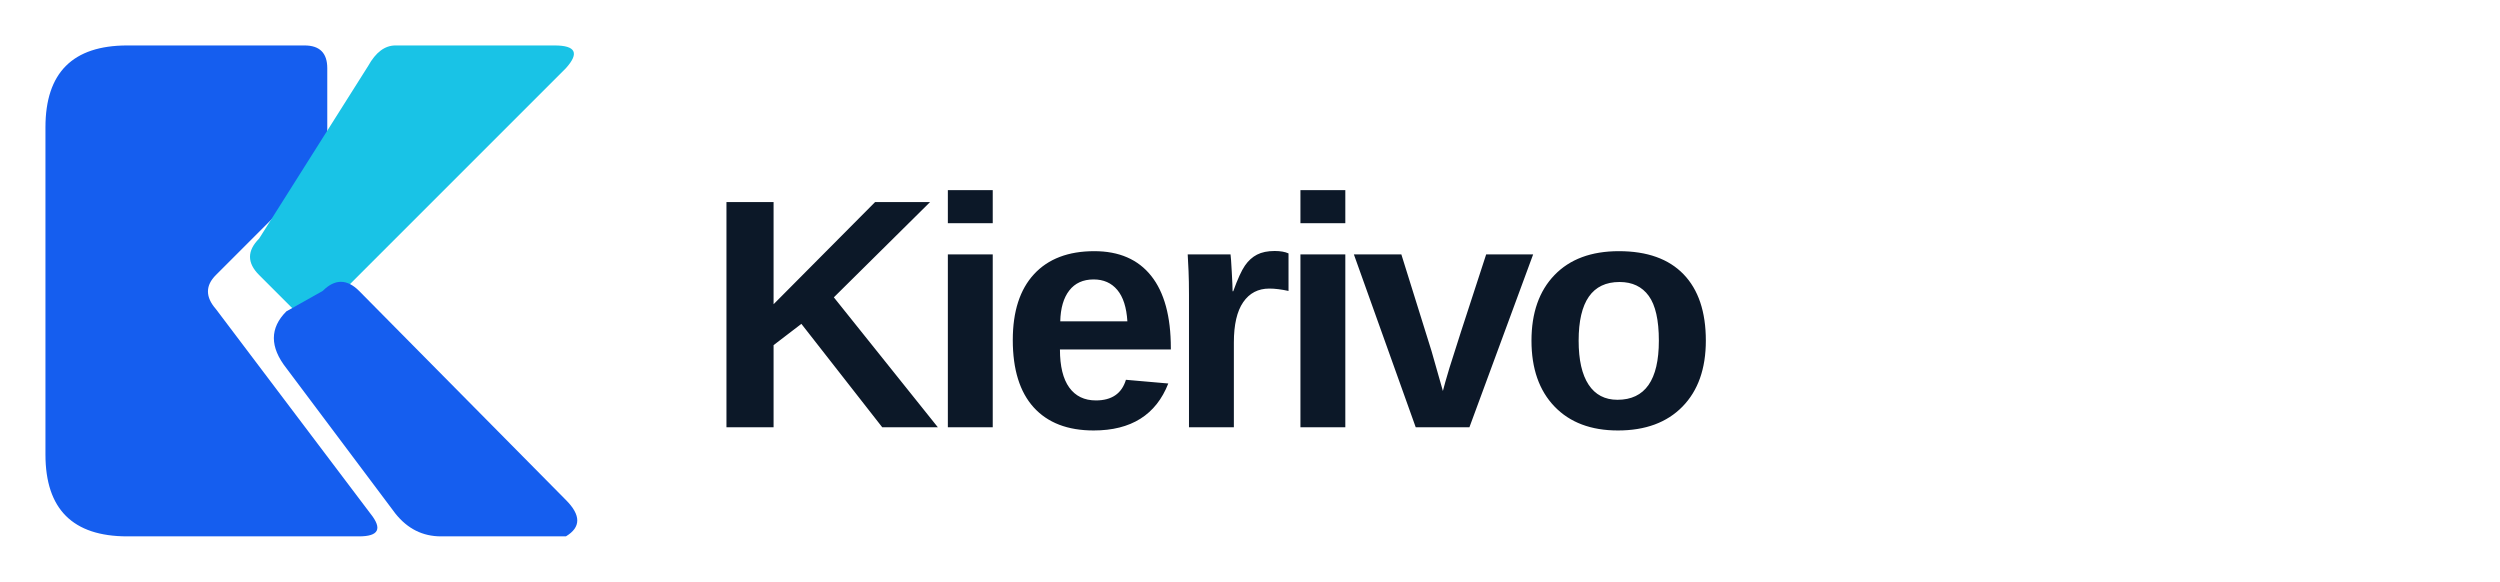
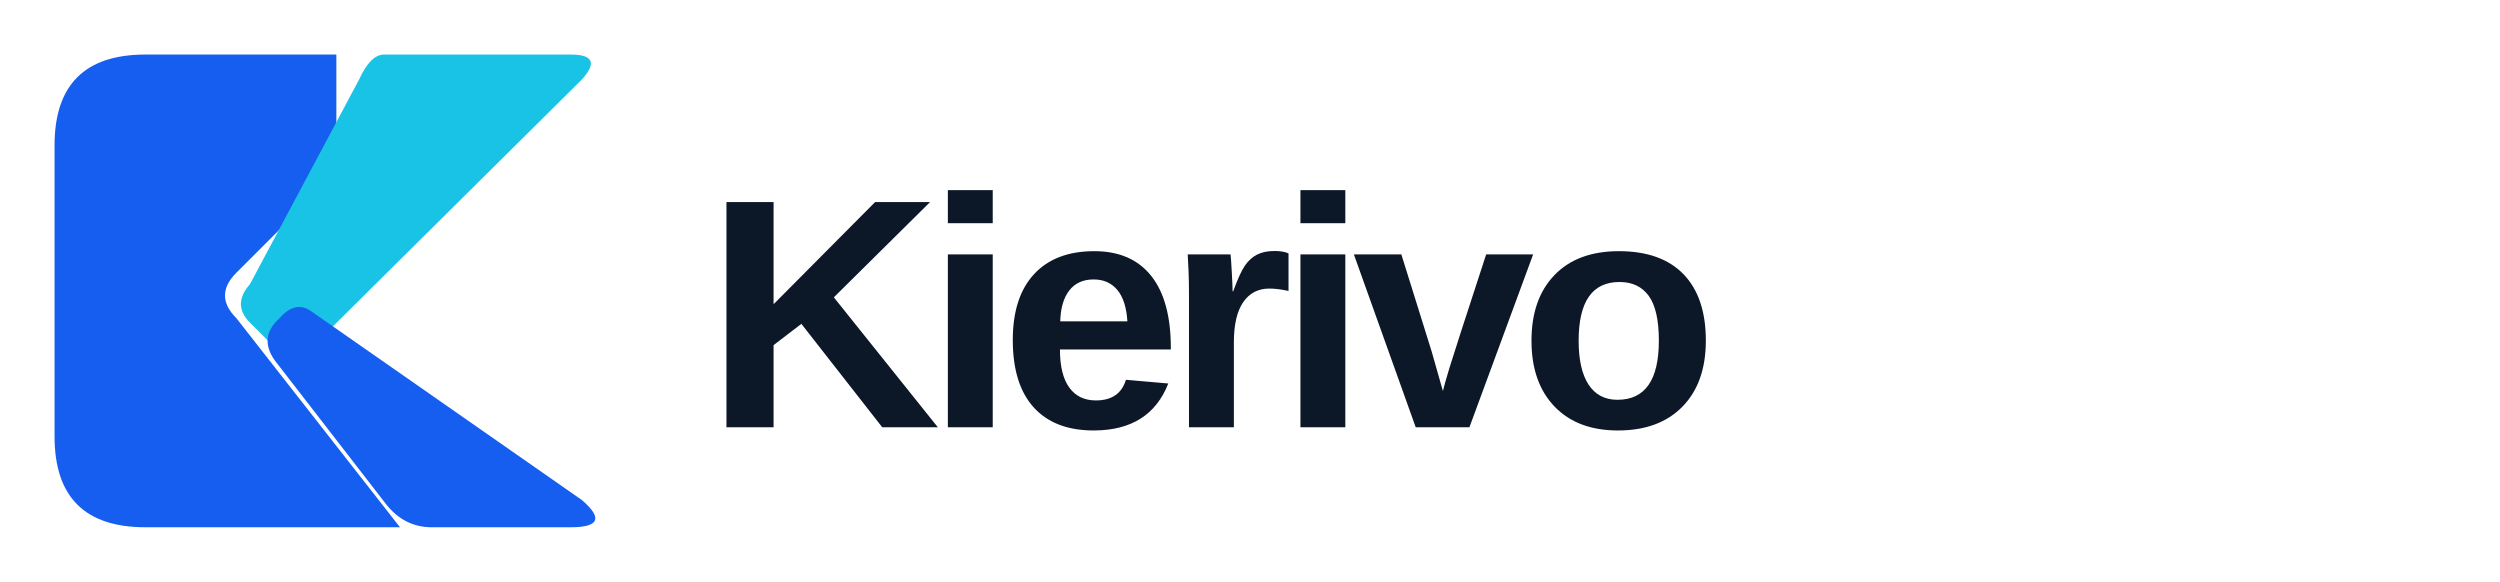
<svg xmlns="http://www.w3.org/2000/svg" viewBox="0 0 1100 256" role="img" aria-labelledby="title">
-   <path fill="#155EEF" d="M56 20h78q10 0 10 10v42l-49 49q-7 7 0 15l68 90q8 10-5 10H56q-36 0-36-36V56q0-36 36-36Z" />
-   <path fill="#19C3E6" d="M174 20h70q14 0 5 10L144 135q-8 8-16 0l-14-14q-8-8 0-16l48-76q5-9 12-9Z" />
-   <path fill="#155EEF" d="M142 128q8-8 16 0l91 92q10 10 0 16h-55q-12 0-20-10l-48-64q-11-14 0-25Z" />
+   <path fill="#155EEF" d="M64 24h84v52l-44 44q-10 10 0 20l72 92H64q-40 0-40-40V64q0-40 40-40Z" />
+   <path fill="#19C3E6" d="M169 24h82q15 0 5 11L137 153q-8 8-16 0l-11-11q-8-8 0-17l48-90q5-11 11-11Z" />
+   <path fill="#155EEF" d="m137 137 119 83q14 12-5 12h-61q-12 0-20-10l-48-62q-9-11 1-20 7-8 14-3Z" />
  <text x="310" y="188" fill="#0C1828" font-family="'Helvetica Neue', Arial, sans-serif" font-size="144" font-weight="700" letter-spacing="-7">Kierivo</text>
</svg>
